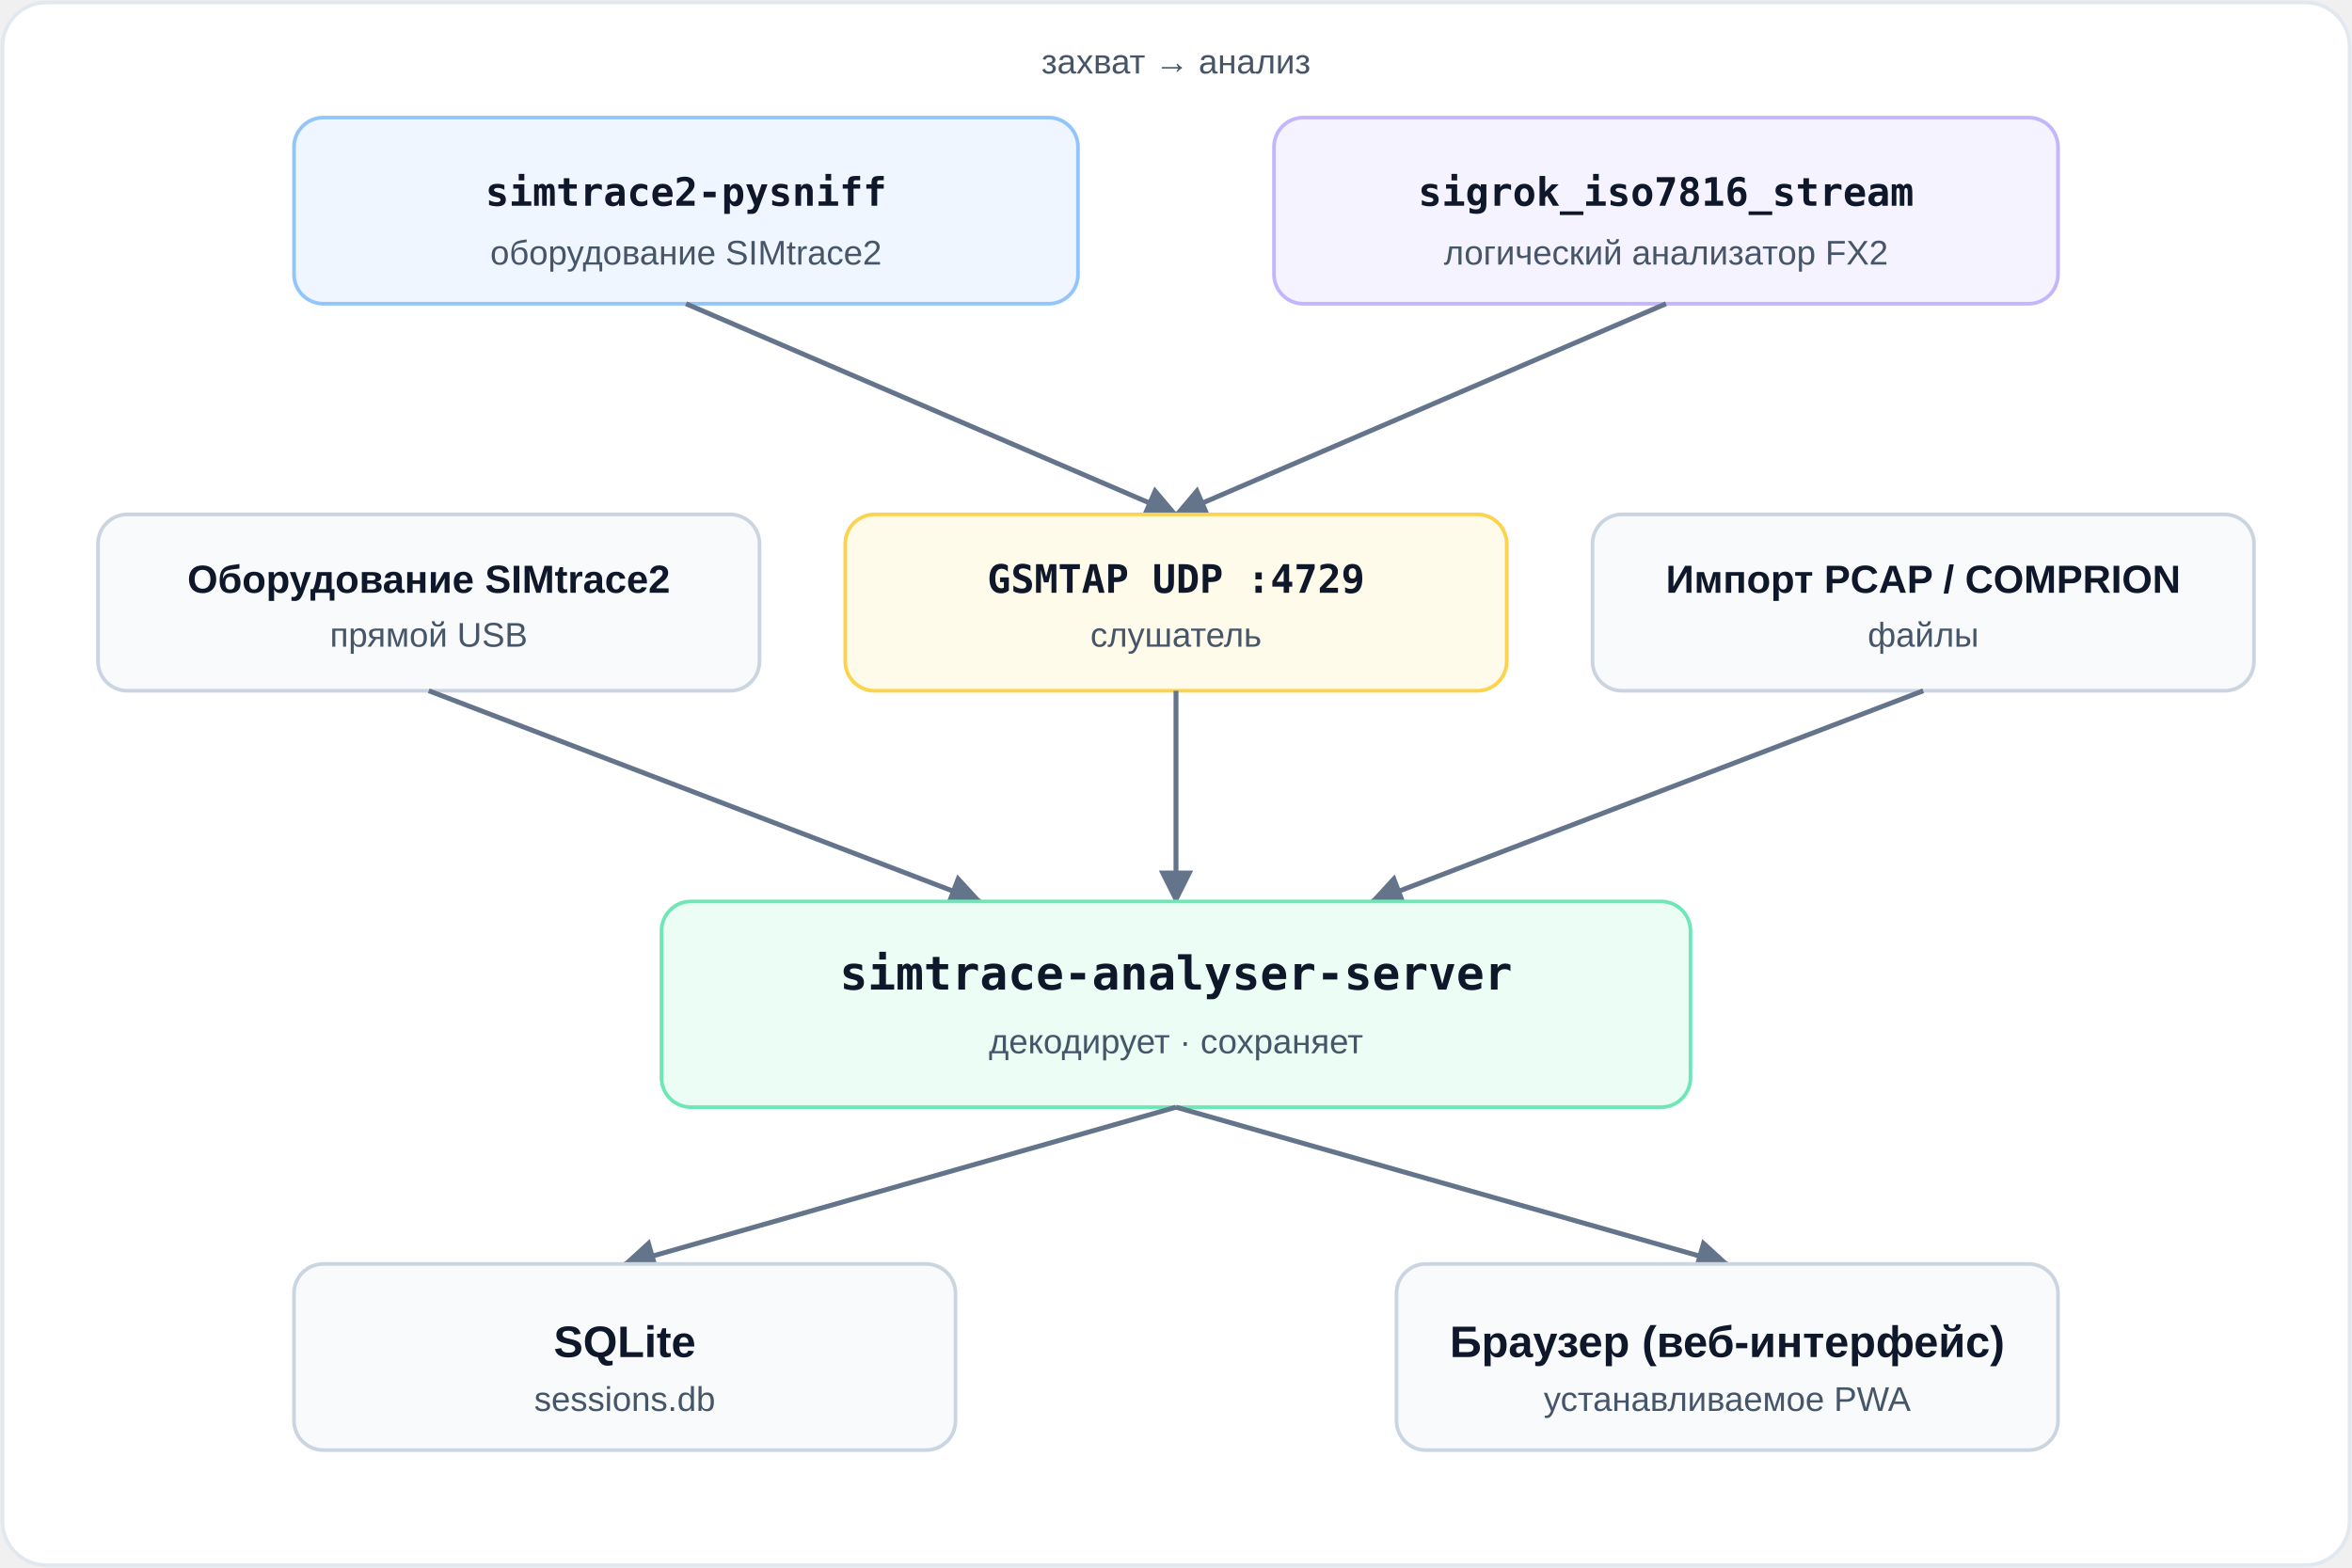
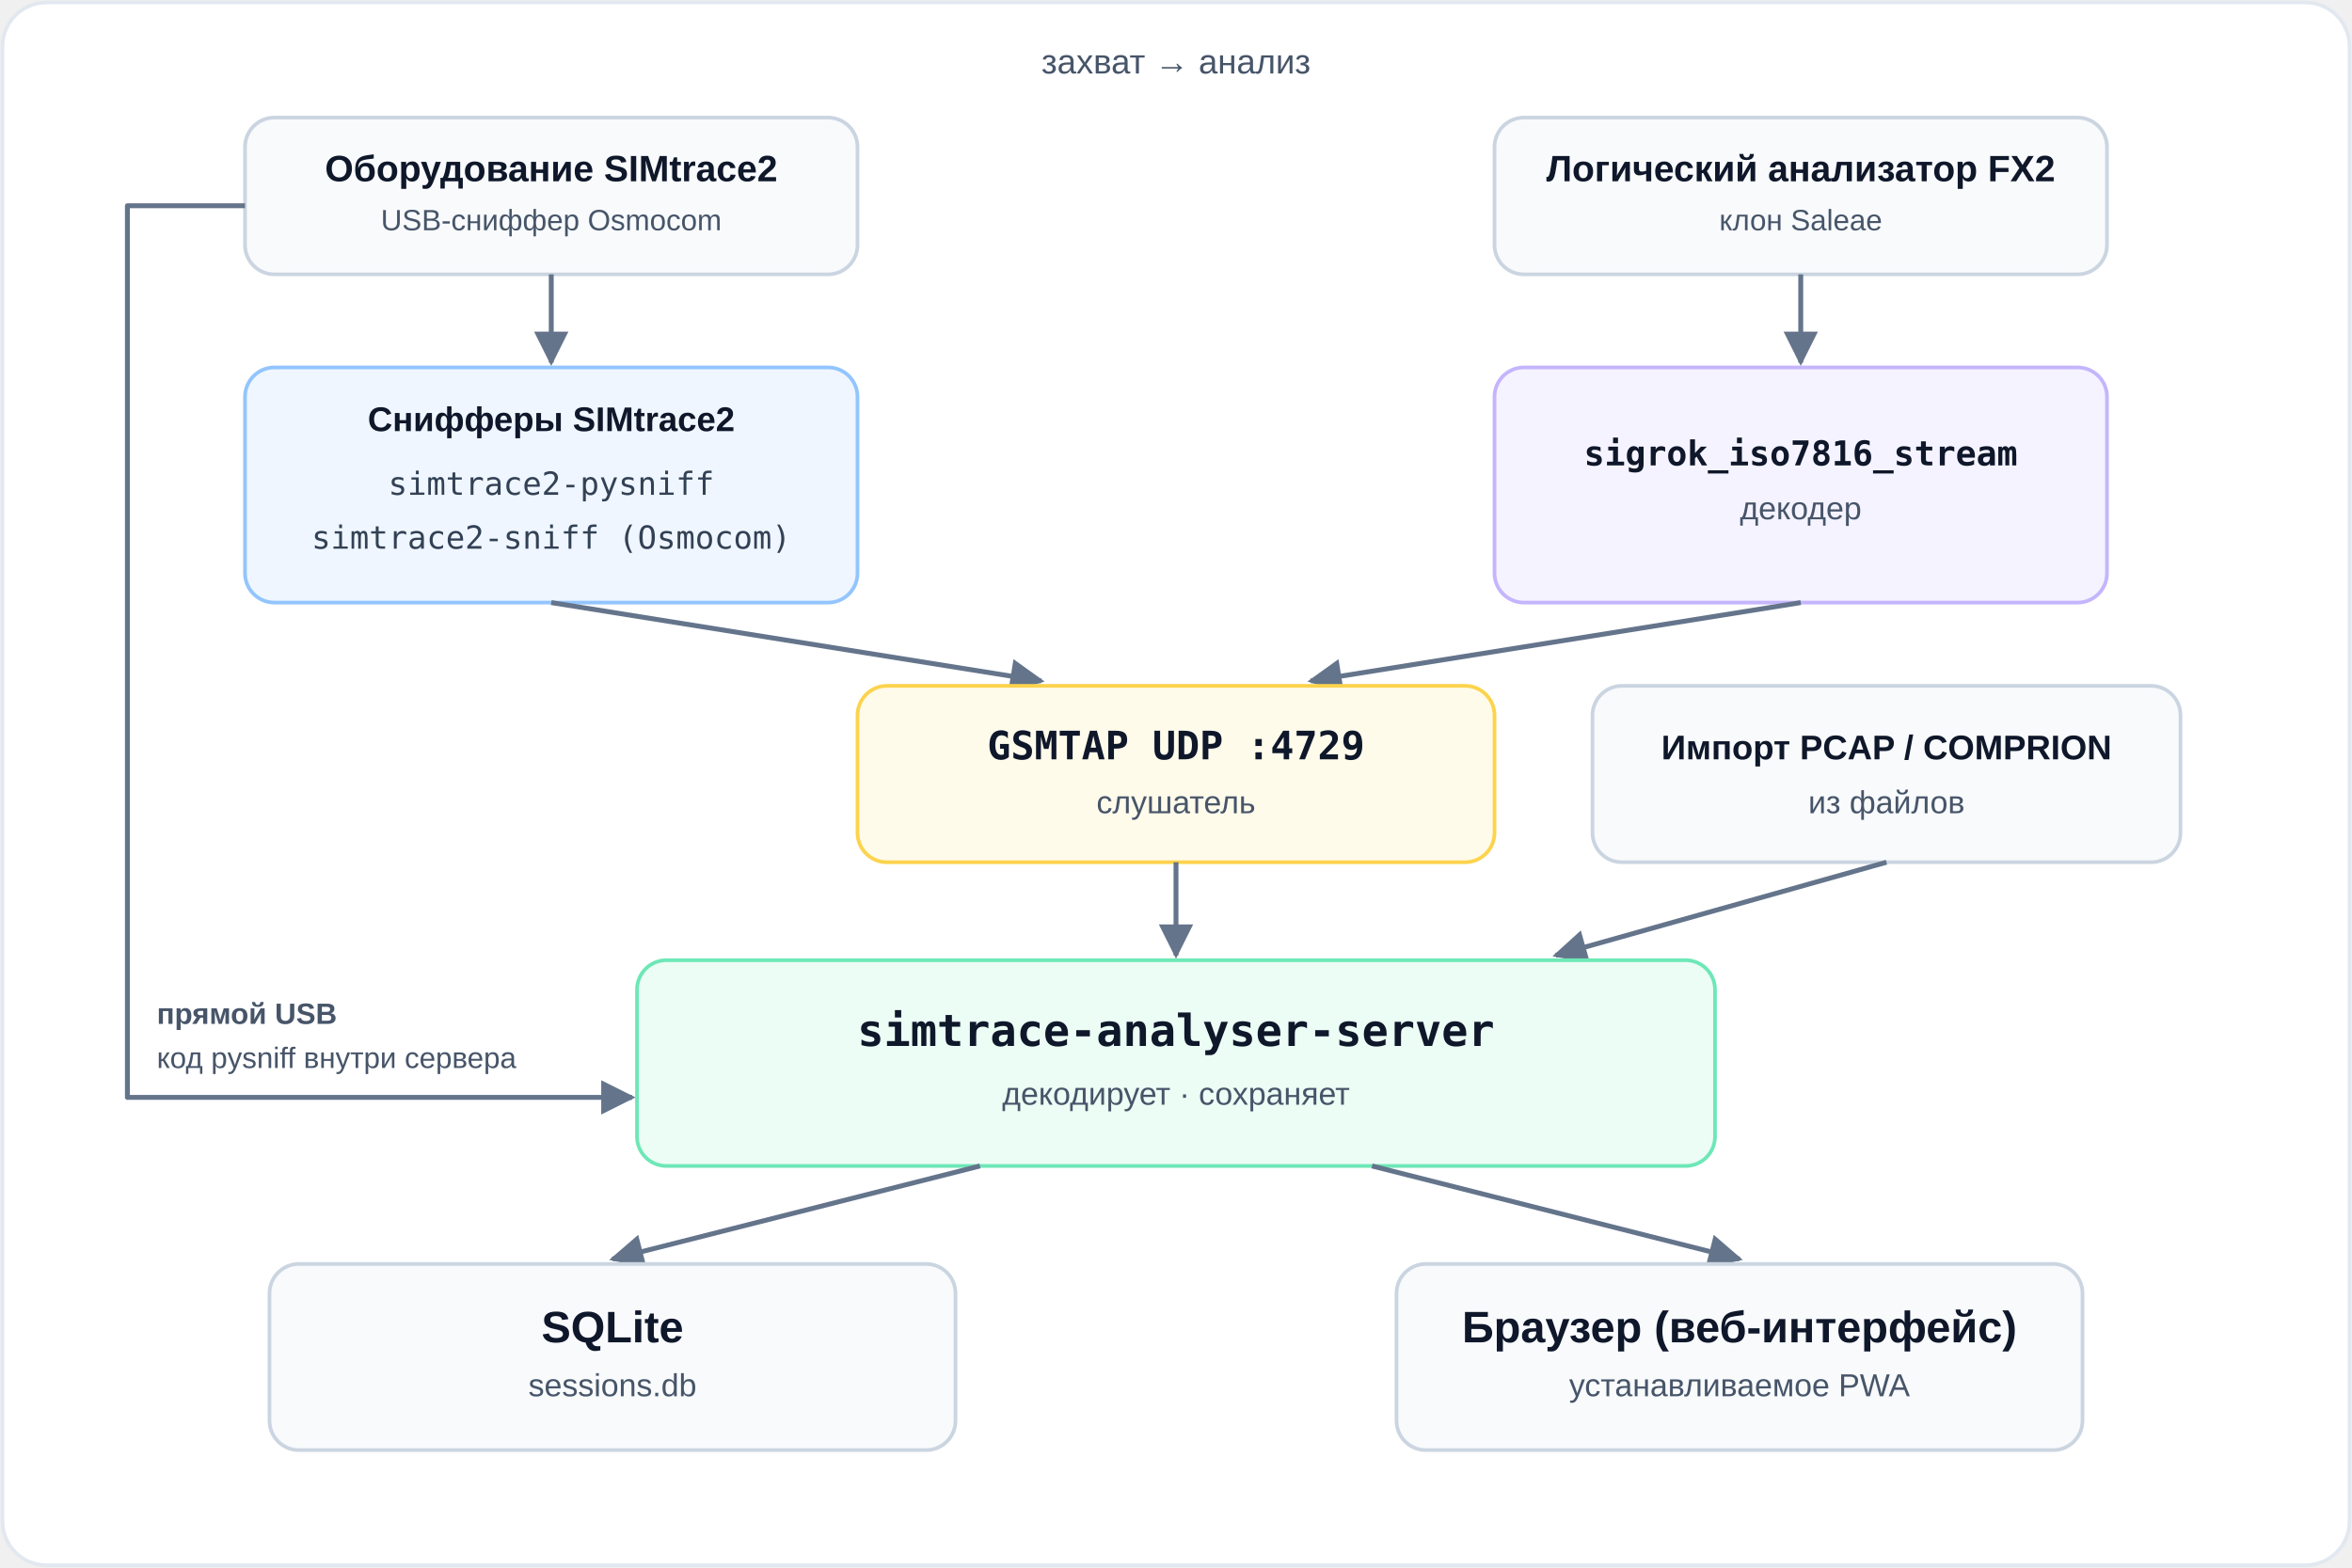
<svg xmlns="http://www.w3.org/2000/svg" width="960" height="640" viewBox="0 0 960 640" role="img" aria-labelledby="diagram-title diagram-desc" font-family="'Segoe UI', 'Helvetica Neue', Arial, 'DejaVu Sans', sans-serif">
  <defs>
    <marker id="arrow" viewBox="0 0 10 10" refX="9" refY="5" markerWidth="7" markerHeight="7" orient="auto-start-reverse">
      <path d="M0 0 L10 5 L0 10 Z" fill="#64748b" />
    </marker>
  </defs>
  <rect x="1" y="1" width="958" height="638" rx="18" fill="#ffffff" stroke="#e2e8f0" stroke-width="1.5" />
  <text x="480" y="30" text-anchor="middle" font-size="14" fill="#475569">захват → анализ</text>
-   <rect x="120" y="48" width="320" height="76" rx="12" fill="#eff6ff" stroke="#93c5fd" stroke-width="1.5" />
-   <text x="280" y="84" text-anchor="middle" font-size="16" font-weight="600" fill="#0f172a" font-family="'Cascadia Mono', Consolas, 'DejaVu Sans Mono', monospace">simtrace2-pysniff</text>
-   <text x="280" y="108" text-anchor="middle" font-size="14" fill="#475569">оборудование SIMtrace2</text>
-   <rect x="520" y="48" width="320" height="76" rx="12" fill="#f5f3ff" stroke="#c4b5fd" stroke-width="1.5" />
-   <text x="680" y="84" text-anchor="middle" font-size="16" font-weight="600" fill="#0f172a" font-family="'Cascadia Mono', Consolas, 'DejaVu Sans Mono', monospace">sigrok_iso7816_stream</text>
-   <text x="680" y="108" text-anchor="middle" font-size="14" fill="#475569">логический анализатор FX2</text>
-   <line x1="280" y1="124" x2="480" y2="210" stroke="#64748b" stroke-width="2" marker-end="url(#arrow)" />
-   <line x1="680" y1="124" x2="480" y2="210" stroke="#64748b" stroke-width="2" marker-end="url(#arrow)" />
-   <rect x="40" y="210" width="270" height="72" rx="12" fill="#f8fafc" stroke="#cbd5e1" stroke-width="1.5" />
-   <text x="175" y="242" text-anchor="middle" font-size="16" font-weight="600" fill="#0f172a">Оборудование SIMtrace2</text>
-   <text x="175" y="264" text-anchor="middle" font-size="14" fill="#475569">прямой USB</text>
-   <rect x="345" y="210" width="270" height="72" rx="12" fill="#fffbeb" stroke="#fcd34d" stroke-width="1.5" />
-   <text x="480" y="242" text-anchor="middle" font-size="16" font-weight="600" fill="#0f172a" font-family="'Cascadia Mono', Consolas, 'DejaVu Sans Mono', monospace">GSMTAP UDP :4729</text>
-   <text x="480" y="264" text-anchor="middle" font-size="14" fill="#475569">слушатель</text>
-   <rect x="650" y="210" width="270" height="72" rx="12" fill="#f8fafc" stroke="#cbd5e1" stroke-width="1.5" />
-   <text x="785" y="242" text-anchor="middle" font-size="16" font-weight="600" fill="#0f172a">Импорт PCAP / COMPRION</text>
-   <text x="785" y="264" text-anchor="middle" font-size="14" fill="#475569">файлы</text>
-   <line x1="175" y1="282" x2="400" y2="368" stroke="#64748b" stroke-width="2" marker-end="url(#arrow)" />
-   <line x1="480" y1="282" x2="480" y2="368" stroke="#64748b" stroke-width="2" marker-end="url(#arrow)" />
-   <line x1="785" y1="282" x2="560" y2="368" stroke="#64748b" stroke-width="2" marker-end="url(#arrow)" />
-   <rect x="270" y="368" width="420" height="84" rx="12" fill="#ecfdf5" stroke="#6ee7b7" stroke-width="1.5" />
-   <text x="480" y="404" text-anchor="middle" font-size="19" font-weight="600" fill="#0f172a" font-family="'Cascadia Mono', Consolas, 'DejaVu Sans Mono', monospace">simtrace-analyser-server</text>
-   <text x="480" y="430" text-anchor="middle" font-size="14" fill="#475569">декодирует · сохраняет</text>
-   <line x1="480" y1="452" x2="255" y2="516" stroke="#64748b" stroke-width="2" marker-end="url(#arrow)" />
-   <line x1="480" y1="452" x2="705" y2="516" stroke="#64748b" stroke-width="2" marker-end="url(#arrow)" />
-   <rect x="120" y="516" width="270" height="76" rx="12" fill="#f8fafc" stroke="#cbd5e1" stroke-width="1.5" />
-   <text x="255" y="554" text-anchor="middle" font-size="18" font-weight="600" fill="#0f172a">SQLite</text>
-   <text x="255" y="576" text-anchor="middle" font-size="14" fill="#475569">sessions.db</text>
-   <rect x="570" y="516" width="270" height="76" rx="12" fill="#f8fafc" stroke="#cbd5e1" stroke-width="1.5" />
-   <text x="705" y="554" text-anchor="middle" font-size="18" font-weight="600" fill="#0f172a">Браузер (веб-интерфейс)</text>
-   <text x="705" y="576" text-anchor="middle" font-size="14" fill="#475569">устанавливаемое PWA</text>
+   <rect x="100" y="48" width="250" height="64" rx="12" fill="#f8fafc" stroke="#cbd5e1" stroke-width="1.5" />
+   <text x="225" y="74" text-anchor="middle" font-size="15" font-weight="600" fill="#0f172a">Оборудование SIMtrace2</text>
+   <text x="225" y="94" text-anchor="middle" font-size="12" fill="#475569">USB-сниффер Osmocom</text>
+   <rect x="610" y="48" width="250" height="64" rx="12" fill="#f8fafc" stroke="#cbd5e1" stroke-width="1.5" />
+   <text x="735" y="74" text-anchor="middle" font-size="15" font-weight="600" fill="#0f172a">Логический анализатор FX2</text>
+   <text x="735" y="94" text-anchor="middle" font-size="12" fill="#475569">клон Saleae</text>
+   <line x1="225" y1="112" x2="225" y2="148" stroke="#64748b" stroke-width="2" marker-end="url(#arrow)" />
+   <line x1="735" y1="112" x2="735" y2="148" stroke="#64748b" stroke-width="2" marker-end="url(#arrow)" />
+   <rect x="100" y="150" width="250" height="96" rx="12" fill="#eff6ff" stroke="#93c5fd" stroke-width="1.5" />
+   <text x="225" y="176" text-anchor="middle" font-size="14" font-weight="600" fill="#0f172a">Снифферы SIMtrace2</text>
+   <text x="225" y="202" text-anchor="middle" font-size="13" fill="#334155" font-family="'Cascadia Mono', Consolas, 'DejaVu Sans Mono', monospace">simtrace2-pysniff</text>
+   <text x="225" y="224" text-anchor="middle" font-size="13" fill="#334155" font-family="'Cascadia Mono', Consolas, 'DejaVu Sans Mono', monospace">simtrace2-sniff (Osmocom)</text>
+   <rect x="610" y="150" width="250" height="96" rx="12" fill="#f5f3ff" stroke="#c4b5fd" stroke-width="1.5" />
+   <text x="735" y="190" text-anchor="middle" font-size="14" font-weight="600" fill="#0f172a" font-family="'Cascadia Mono', Consolas, 'DejaVu Sans Mono', monospace">sigrok_iso7816_stream</text>
+   <text x="735" y="212" text-anchor="middle" font-size="13" fill="#475569">декодер</text>
+   <line x1="225" y1="246" x2="425" y2="278" stroke="#64748b" stroke-width="2" marker-end="url(#arrow)" />
+   <line x1="735" y1="246" x2="535" y2="278" stroke="#64748b" stroke-width="2" marker-end="url(#arrow)" />
+   <rect x="350" y="280" width="260" height="72" rx="12" fill="#fffbeb" stroke="#fcd34d" stroke-width="1.5" />
+   <text x="480" y="310" text-anchor="middle" font-size="16" font-weight="600" fill="#0f172a" font-family="'Cascadia Mono', Consolas, 'DejaVu Sans Mono', monospace">GSMTAP UDP :4729</text>
+   <text x="480" y="332" text-anchor="middle" font-size="13" fill="#475569">слушатель</text>
+   <rect x="650" y="280" width="240" height="72" rx="12" fill="#f8fafc" stroke="#cbd5e1" stroke-width="1.5" />
+   <text x="770" y="310" text-anchor="middle" font-size="14" font-weight="600" fill="#0f172a">Импорт PCAP / COMPRION</text>
+   <text x="770" y="332" text-anchor="middle" font-size="13" fill="#475569">из файлов</text>
+   <line x1="480" y1="352" x2="480" y2="390" stroke="#64748b" stroke-width="2" marker-end="url(#arrow)" />
+   <line x1="770" y1="352" x2="635" y2="390" stroke="#64748b" stroke-width="2" marker-end="url(#arrow)" />
+   <path d="M100 84 H52 V448 H258" fill="none" stroke="#64748b" stroke-width="2" stroke-linejoin="round" marker-end="url(#arrow)" />
+   <text x="64" y="418" font-size="12" font-weight="600" fill="#475569">прямой USB</text>
+   <text x="64" y="436" font-size="12" fill="#475569">код pysniff внутри сервера</text>
+   <rect x="260" y="392" width="440" height="84" rx="12" fill="#ecfdf5" stroke="#6ee7b7" stroke-width="1.5" />
+   <text x="480" y="427" text-anchor="middle" font-size="18" font-weight="600" fill="#0f172a" font-family="'Cascadia Mono', Consolas, 'DejaVu Sans Mono', monospace">simtrace-analyser-server</text>
+   <text x="480" y="451" text-anchor="middle" font-size="13" fill="#475569">декодирует · сохраняет</text>
+   <line x1="400" y1="476" x2="250" y2="514" stroke="#64748b" stroke-width="2" marker-end="url(#arrow)" />
+   <line x1="560" y1="476" x2="710" y2="514" stroke="#64748b" stroke-width="2" marker-end="url(#arrow)" />
+   <rect x="110" y="516" width="280" height="76" rx="12" fill="#f8fafc" stroke="#cbd5e1" stroke-width="1.5" />
+   <text x="250" y="548" text-anchor="middle" font-size="18" font-weight="600" fill="#0f172a">SQLite</text>
+   <text x="250" y="570" text-anchor="middle" font-size="13" fill="#475569">sessions.db</text>
+   <rect x="570" y="516" width="280" height="76" rx="12" fill="#f8fafc" stroke="#cbd5e1" stroke-width="1.5" />
+   <text x="710" y="548" text-anchor="middle" font-size="18" font-weight="600" fill="#0f172a">Браузер (веб-интерфейс)</text>
+   <text x="710" y="570" text-anchor="middle" font-size="13" fill="#475569">устанавливаемое PWA</text>
</svg>
